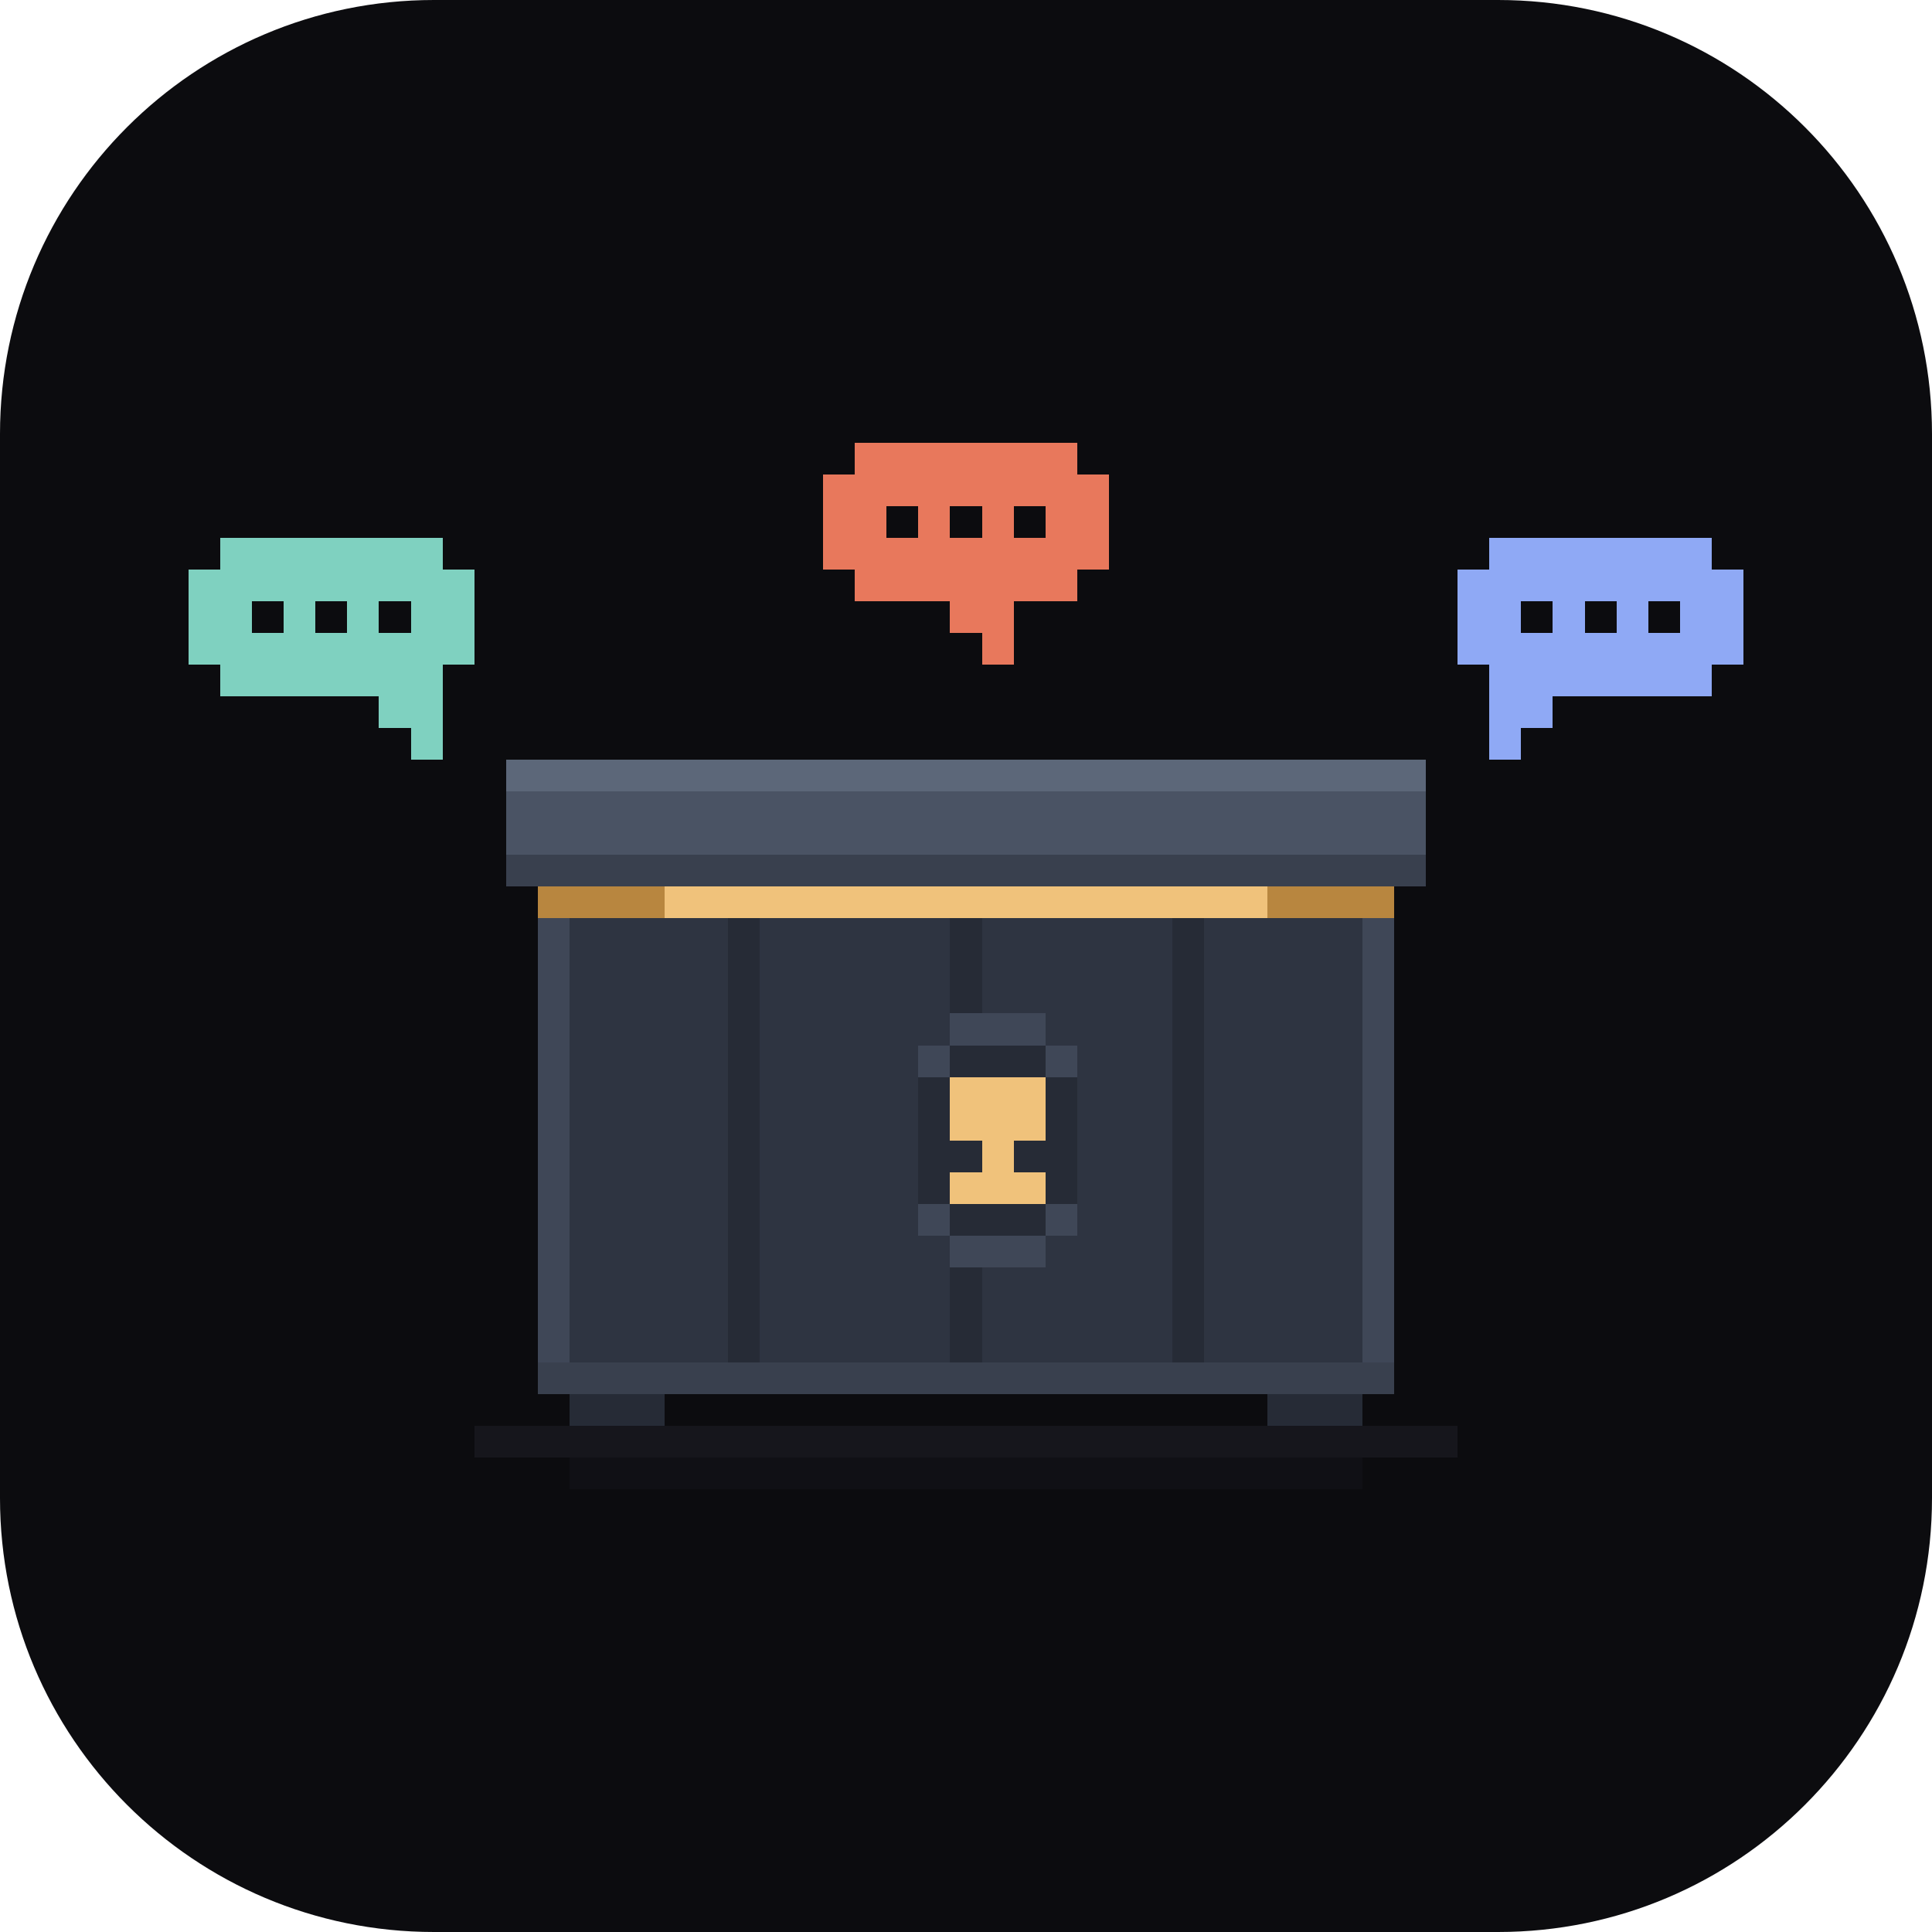
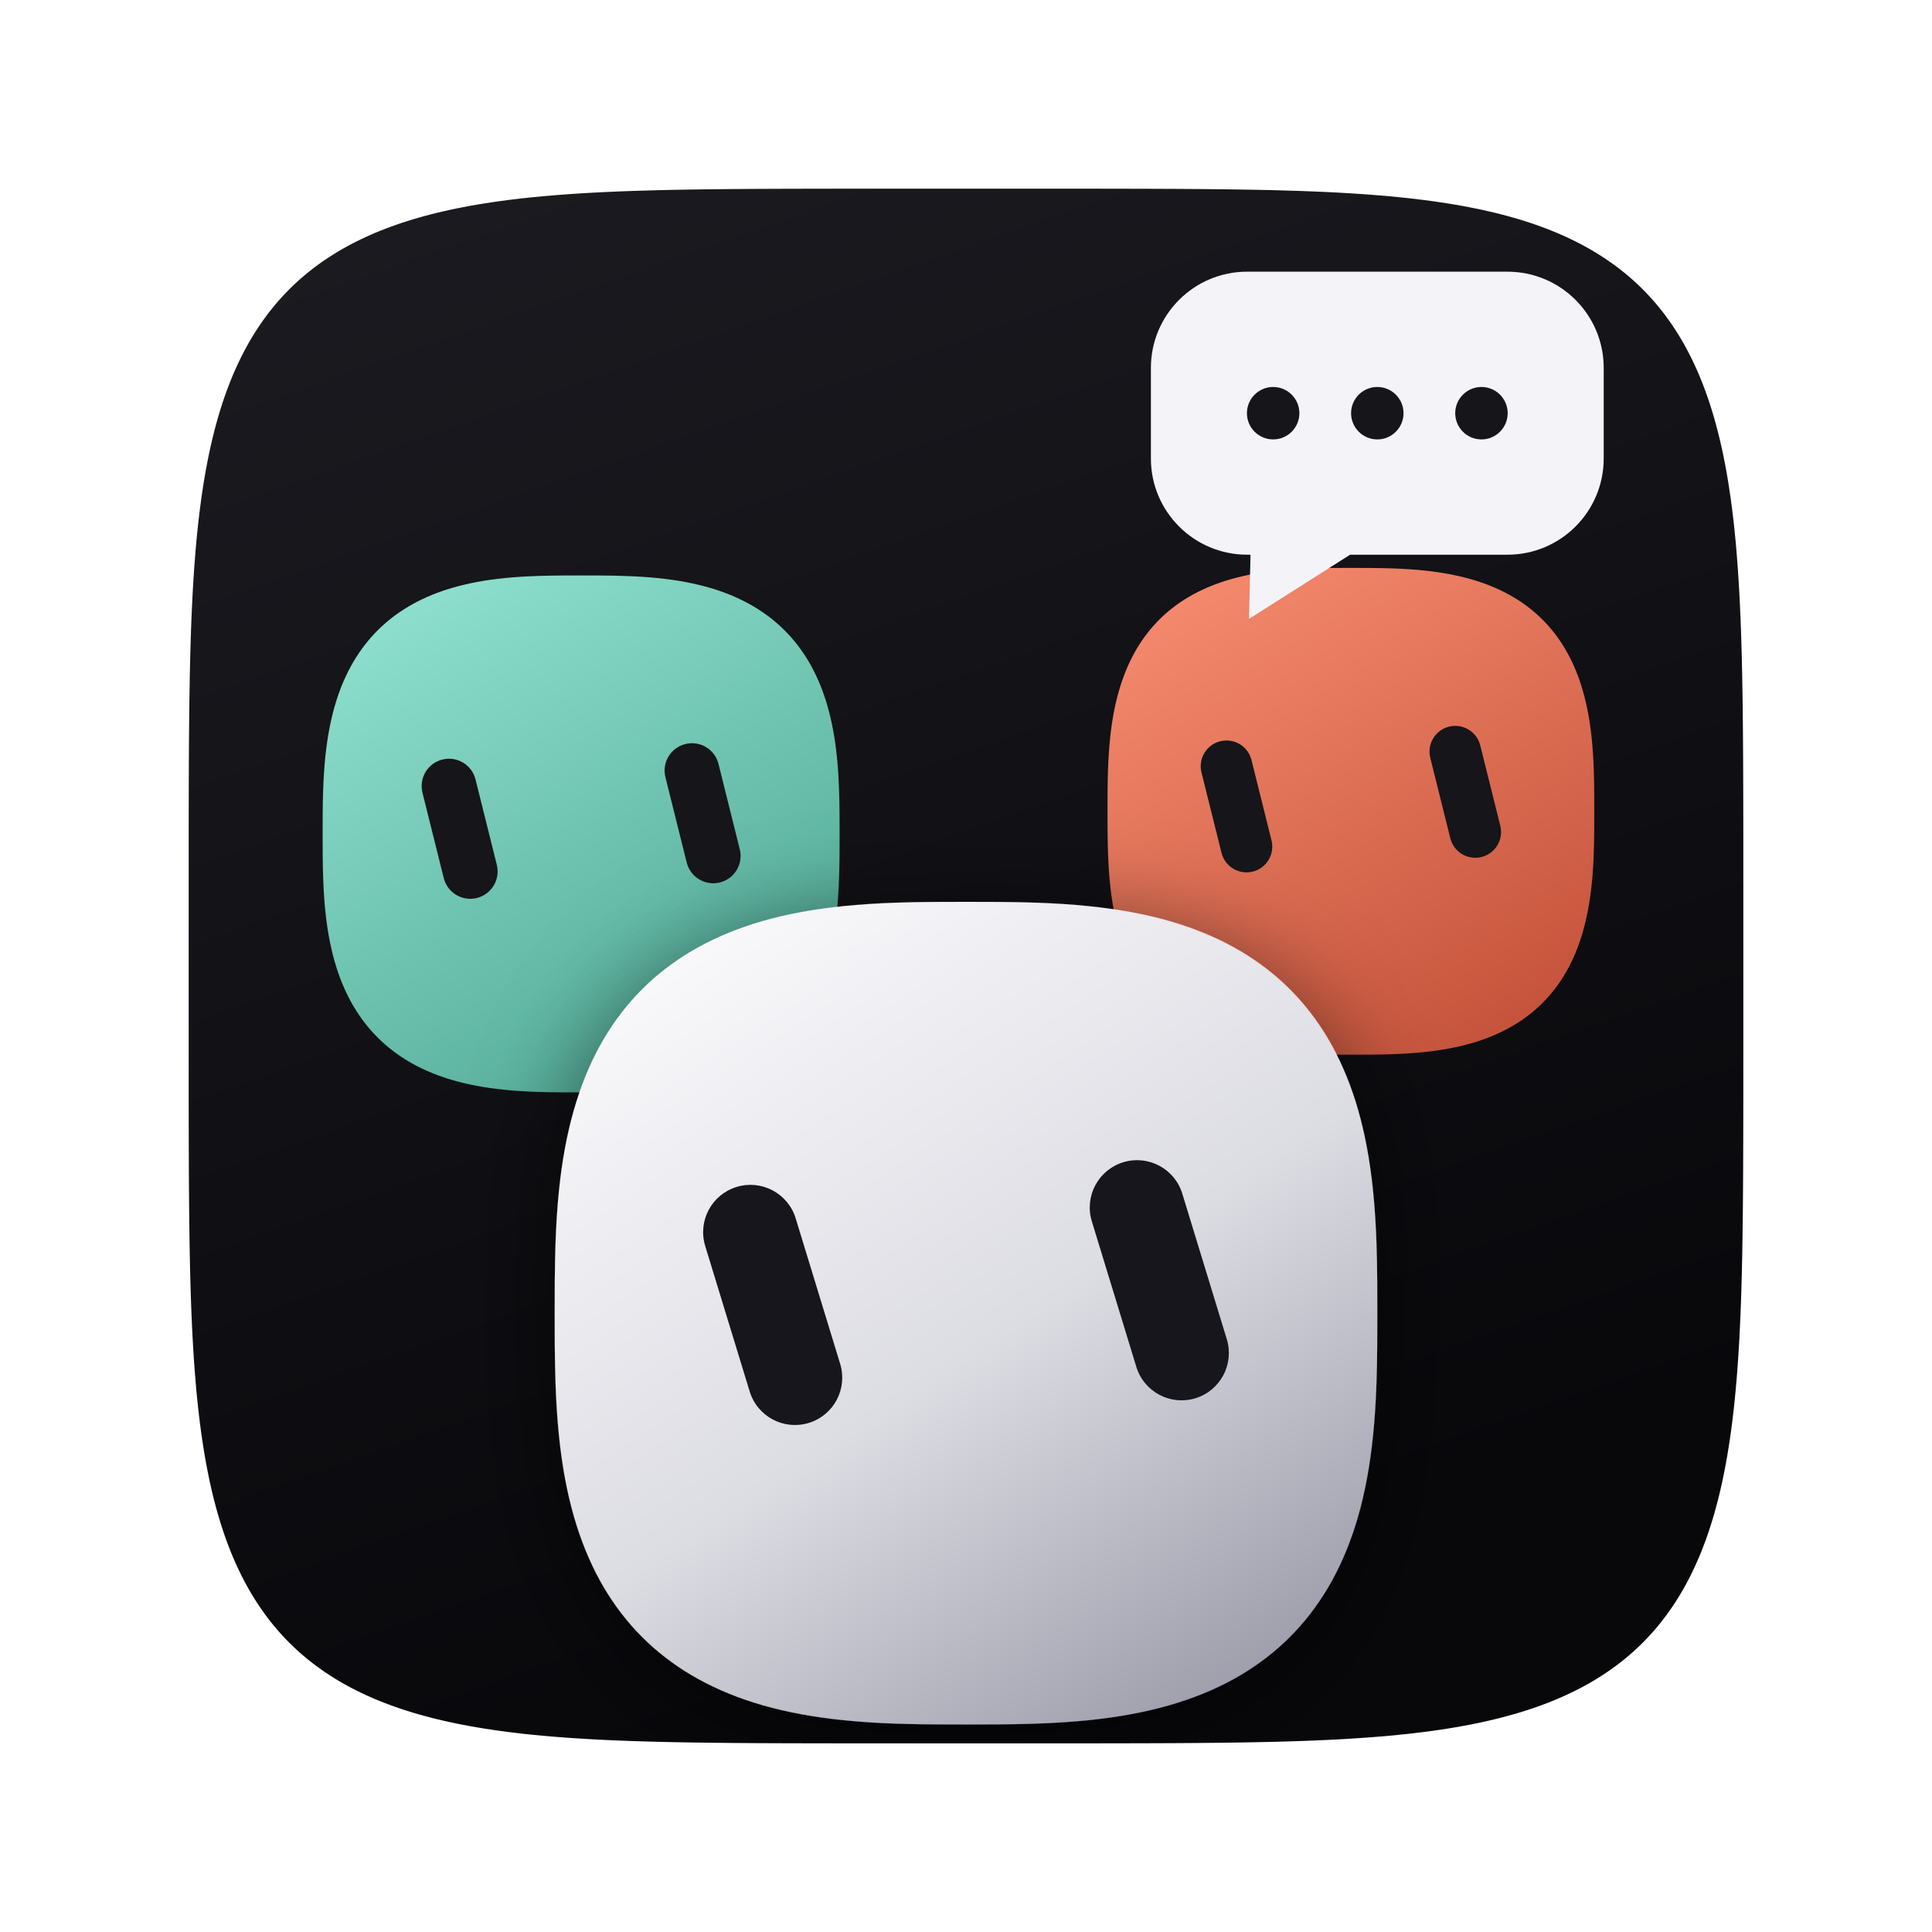
<svg xmlns="http://www.w3.org/2000/svg" viewBox="0 0 1024 1024" width="1024" height="1024" role="img" aria-label="grokbox">
-   <rect width="1024" height="1024" rx="230" fill="#0C0C0F" />
-   <g shape-rendering="crispEdges" transform="translate(100.0 234.5) scale(1.6816) translate(-70 -30)">
-     <rect x="170" y="130" width="290" height="10" fill="#5C6779" />
-     <rect x="170" y="140" width="290" height="20" fill="#4A5364" />
-     <rect x="170" y="160" width="290" height="10" fill="#39404E" />
-     <rect x="180" y="170" width="270" height="10" fill="#B8863F" />
-     <rect x="220" y="170" width="190" height="10" fill="#F0C27B" />
-     <rect x="180" y="180" width="270" height="140" fill="#2E3441" />
-     <rect x="180" y="180" width="10" height="140" fill="#3F4757" />
-     <rect x="440" y="180" width="10" height="140" fill="#3F4757" />
-     <rect x="240" y="180" width="10" height="140" fill="#262B36" />
-     <rect x="310" y="180" width="10" height="140" fill="#262B36" />
-     <rect x="380" y="180" width="10" height="140" fill="#262B36" />
-     <rect x="180" y="320" width="270" height="10" fill="#39404E" />
-     <rect x="190" y="330" width="30" height="10" fill="#262B36" />
-     <rect x="410" y="330" width="30" height="10" fill="#262B36" />
-     <rect x="310" y="210" width="30" height="10" fill="#3F4757" />
-     <rect x="300" y="220" width="10" height="10" fill="#3F4757" />
-     <rect x="310" y="220" width="30" height="10" fill="#262B36" />
-     <rect x="340" y="220" width="10" height="10" fill="#3F4757" />
-     <rect x="300" y="230" width="10" height="10" fill="#262B36" />
-     <rect x="310" y="230" width="30" height="10" fill="#F0C27B" />
-     <rect x="340" y="230" width="10" height="10" fill="#262B36" />
-     <rect x="300" y="240" width="10" height="10" fill="#262B36" />
-     <rect x="310" y="240" width="30" height="10" fill="#F0C27B" />
-     <rect x="340" y="240" width="10" height="10" fill="#262B36" />
-     <rect x="300" y="250" width="20" height="10" fill="#262B36" />
-     <rect x="320" y="250" width="10" height="10" fill="#F0C27B" />
-     <rect x="330" y="250" width="20" height="10" fill="#262B36" />
-     <rect x="300" y="260" width="10" height="10" fill="#262B36" />
-     <rect x="310" y="260" width="30" height="10" fill="#F0C27B" />
-     <rect x="340" y="260" width="10" height="10" fill="#262B36" />
-     <rect x="300" y="270" width="10" height="10" fill="#3F4757" />
-     <rect x="310" y="270" width="30" height="10" fill="#262B36" />
-     <rect x="340" y="270" width="10" height="10" fill="#3F4757" />
-     <rect x="310" y="280" width="30" height="10" fill="#3F4757" />
-     <rect x="160" y="340" width="310" height="10" fill="#16161C" />
-     <rect x="190" y="350" width="250" height="10" fill="#101015" />
-     <rect x="80" y="60" width="70" height="10" fill="#7FD1C0" />
-     <rect x="70" y="70" width="90" height="10" fill="#7FD1C0" />
-     <rect x="70" y="80" width="90" height="10" fill="#7FD1C0" />
-     <rect x="70" y="90" width="90" height="10" fill="#7FD1C0" />
-     <rect x="80" y="100" width="70" height="10" fill="#7FD1C0" />
-     <rect x="90" y="80" width="10" height="10" fill="#0C0C0F" />
-     <rect x="110" y="80" width="10" height="10" fill="#0C0C0F" />
-     <rect x="130" y="80" width="10" height="10" fill="#0C0C0F" />
-     <rect x="130" y="110" width="20" height="10" fill="#7FD1C0" />
-     <rect x="140" y="120" width="10" height="10" fill="#7FD1C0" />
-     <rect x="280" y="30" width="70" height="10" fill="#E8785C" />
-     <rect x="270" y="40" width="90" height="10" fill="#E8785C" />
-     <rect x="270" y="50" width="90" height="10" fill="#E8785C" />
-     <rect x="270" y="60" width="90" height="10" fill="#E8785C" />
-     <rect x="280" y="70" width="70" height="10" fill="#E8785C" />
-     <rect x="290" y="50" width="10" height="10" fill="#0C0C0F" />
-     <rect x="310" y="50" width="10" height="10" fill="#0C0C0F" />
-     <rect x="330" y="50" width="10" height="10" fill="#0C0C0F" />
-     <rect x="310" y="80" width="20" height="10" fill="#E8785C" />
-     <rect x="320" y="90" width="10" height="10" fill="#E8785C" />
-     <rect x="480" y="60" width="70" height="10" fill="#8FA9F5" />
-     <rect x="470" y="70" width="90" height="10" fill="#8FA9F5" />
-     <rect x="470" y="80" width="90" height="10" fill="#8FA9F5" />
-     <rect x="470" y="90" width="90" height="10" fill="#8FA9F5" />
-     <rect x="480" y="100" width="70" height="10" fill="#8FA9F5" />
-     <rect x="490" y="80" width="10" height="10" fill="#0C0C0F" />
-     <rect x="510" y="80" width="10" height="10" fill="#0C0C0F" />
-     <rect x="530" y="80" width="10" height="10" fill="#0C0C0F" />
-     <rect x="480" y="110" width="20" height="10" fill="#8FA9F5" />
-     <rect x="480" y="120" width="10" height="10" fill="#8FA9F5" />
+   <defs>
+     <linearGradient id="bg" x1="0" y1="0" x2="0.35" y2="1">
+       <stop offset="0" stop-color="#1B1B21" />
+       <stop offset="1" stop-color="#08080B" />
+     </linearGradient>
+     <linearGradient id="front" x1="0.15" y1="0" x2="0.8" y2="1">
+       <stop offset="0" stop-color="#FBFBFD" />
+       <stop offset="0.55" stop-color="#DCDCE3" />
+       <stop offset="1" stop-color="#9C9CAA" />
+     </linearGradient>
+     <linearGradient id="teal" x1="0.2" y1="0" x2="0.8" y2="1">
+       <stop offset="0" stop-color="#8FE0CE" />
+       <stop offset="1" stop-color="#4FA894" />
+     </linearGradient>
+     <linearGradient id="coral" x1="0.2" y1="0" x2="0.8" y2="1">
+       <stop offset="0" stop-color="#F58A6E" />
+       <stop offset="1" stop-color="#C4523A" />
+     </linearGradient>
+     <clipPath id="body">
+       <path d="M 924.00 512.00 L 923.99 582.87 L 923.95 605.51 L 923.89 621.97 L 923.80 635.37 L 923.69 646.88 L 923.55 657.07 L 923.39 666.27 L 923.21 674.71 L 922.99 682.53 L 922.76 689.84 L 922.50 696.71 L 922.21 703.21 L 921.90 709.38 L 921.56 715.26 L 921.20 720.89 L 920.81 726.28 L 920.40 731.47 L 919.97 736.47 L 919.50 741.29 L 919.02 745.95 L 918.50 750.46 L 917.96 754.84 L 917.40 759.08 L 916.81 763.20 L 916.19 767.21 L 915.55 771.12 L 914.89 774.92 L 914.19 778.62 L 913.47 782.23 L 912.73 785.76 L 911.95 789.20 L 911.16 792.56 L 910.33 795.85 L 909.48 799.07 L 908.60 802.21 L 907.70 805.29 L 906.76 808.30 L 905.81 811.25 L 904.82 814.14 L 903.80 816.97 L 902.76 819.74 L 901.69 822.46 L 900.60 825.12 L 899.47 827.73 L 898.31 830.29 L 897.13 832.80 L 895.92 835.27 L 894.68 837.68 L 893.41 840.05 L 892.11 842.38 L 890.78 844.66 L 889.42 846.89 L 888.03 849.09 L 886.61 851.24 L 885.16 853.36 L 883.68 855.43 L 882.17 857.47 L 880.62 859.46 L 879.05 861.42 L 877.44 863.34 L 875.80 865.23 L 874.12 867.08 L 872.41 868.89 L 870.67 870.67 L 868.89 872.41 L 867.08 874.12 L 865.23 875.80 L 863.34 877.44 L 861.42 879.05 L 859.46 880.62 L 857.47 882.17 L 855.43 883.68 L 853.36 885.16 L 851.24 886.61 L 849.09 888.03 L 846.89 889.42 L 844.66 890.78 L 842.38 892.11 L 840.05 893.41 L 837.68 894.68 L 835.27 895.92 L 832.80 897.13 L 830.29 898.31 L 827.73 899.47 L 825.12 900.60 L 822.46 901.69 L 819.74 902.76 L 816.97 903.80 L 814.14 904.82 L 811.25 905.81 L 808.30 906.76 L 805.29 907.70 L 802.21 908.60 L 799.07 909.48 L 795.85 910.33 L 792.56 911.16 L 789.20 911.95 L 785.76 912.73 L 782.23 913.47 L 778.62 914.19 L 774.92 914.89 L 771.12 915.55 L 767.21 916.19 L 763.20 916.81 L 759.08 917.40 L 754.84 917.96 L 750.46 918.50 L 745.95 919.02 L 741.29 919.50 L 736.47 919.97 L 731.47 920.40 L 726.28 920.81 L 720.89 921.20 L 715.26 921.56 L 709.38 921.90 L 703.21 922.21 L 696.71 922.50 L 689.84 922.76 L 682.53 922.99 L 674.71 923.21 L 666.27 923.39 L 657.07 923.55 L 646.88 923.69 L 635.37 923.80 L 621.97 923.89 L 605.51 923.95 L 582.87 923.99 L 512.00 924.00 L 441.13 923.99 L 418.49 923.95 L 402.03 923.89 L 388.63 923.80 L 377.12 923.69 L 366.93 923.55 L 357.73 923.39 L 349.29 923.21 L 341.47 922.99 L 334.16 922.76 L 327.29 922.50 L 320.79 922.21 L 314.62 921.90 L 308.74 921.56 L 303.11 921.20 L 297.72 920.81 L 292.53 920.40 L 287.53 919.97 L 282.71 919.50 L 278.05 919.02 L 273.54 918.50 L 269.16 917.96 L 264.92 917.40 L 260.80 916.81 L 256.79 916.19 L 252.88 915.55 L 249.08 914.89 L 245.38 914.19 L 241.77 913.47 L 238.24 912.73 L 234.80 911.95 L 231.44 911.16 L 228.15 910.33 L 224.93 909.48 L 221.79 908.60 L 218.71 907.70 L 215.70 906.76 L 212.75 905.81 L 209.86 904.82 L 207.03 903.80 L 204.26 902.76 L 201.54 901.69 L 198.88 900.60 L 196.27 899.47 L 193.71 898.31 L 191.20 897.13 L 188.73 895.92 L 186.32 894.68 L 183.95 893.41 L 181.62 892.11 L 179.34 890.78 L 177.11 889.42 L 174.91 888.03 L 172.76 886.61 L 170.64 885.16 L 168.57 883.68 L 166.53 882.17 L 164.54 880.62 L 162.58 879.05 L 160.66 877.44 L 158.77 875.80 L 156.92 874.12 L 155.11 872.41 L 153.33 870.67 L 151.59 868.89 L 149.88 867.08 L 148.20 865.23 L 146.56 863.34 L 144.95 861.42 L 143.38 859.46 L 141.83 857.47 L 140.32 855.43 L 138.84 853.36 L 137.39 851.24 L 135.97 849.09 L 134.58 846.89 L 133.22 844.66 L 131.89 842.38 L 130.59 840.05 L 129.32 837.68 L 128.08 835.27 L 126.87 832.80 L 125.69 830.29 L 124.53 827.73 L 123.40 825.12 L 122.31 822.46 L 121.24 819.74 L 120.20 816.97 L 119.18 814.14 L 118.19 811.25 L 117.24 808.30 L 116.30 805.29 L 115.40 802.21 L 114.52 799.07 L 113.67 795.85 L 112.84 792.56 L 112.05 789.20 L 111.27 785.76 L 110.53 782.23 L 109.81 778.62 L 109.11 774.92 L 108.45 771.12 L 107.81 767.21 L 107.19 763.20 L 106.60 759.08 L 106.04 754.84 L 105.50 750.46 L 104.98 745.95 L 104.50 741.29 L 104.03 736.47 L 103.60 731.47 L 103.19 726.28 L 102.80 720.89 L 102.44 715.26 L 102.10 709.38 L 101.79 703.21 L 101.50 696.71 L 101.24 689.84 L 101.01 682.53 L 100.79 674.71 L 100.61 666.27 L 100.45 657.07 L 100.31 646.88 L 100.20 635.37 L 100.11 621.97 L 100.05 605.51 L 100.01 582.87 L 100.00 512.00 L 100.01 441.13 L 100.05 418.49 L 100.11 402.03 L 100.20 388.63 L 100.31 377.12 L 100.45 366.93 L 100.61 357.73 L 100.79 349.29 L 101.01 341.47 L 101.24 334.16 L 101.50 327.29 L 101.79 320.79 L 102.10 314.62 L 102.44 308.74 L 102.80 303.11 L 103.19 297.72 L 103.60 292.53 L 104.03 287.53 L 104.50 282.71 L 104.98 278.05 L 105.50 273.54 L 106.04 269.16 L 106.60 264.92 L 107.19 260.80 L 107.81 256.79 L 108.45 252.88 L 109.11 249.08 L 109.81 245.38 L 110.53 241.77 L 111.27 238.24 L 112.05 234.80 L 112.84 231.44 L 113.67 228.15 L 114.52 224.93 L 115.40 221.79 L 116.30 218.71 L 117.24 215.70 L 118.19 212.75 L 119.18 209.86 L 120.20 207.03 L 121.24 204.26 L 122.31 201.54 L 123.40 198.88 L 124.53 196.27 L 125.69 193.71 L 126.87 191.20 L 128.08 188.73 L 129.32 186.32 L 130.59 183.95 L 131.89 181.62 L 133.22 179.34 L 134.58 177.11 L 135.97 174.91 L 137.39 172.76 L 138.84 170.64 L 140.32 168.57 L 141.83 166.53 L 143.38 164.54 L 144.95 162.58 L 146.56 160.66 L 148.20 158.77 L 149.88 156.92 L 151.59 155.11 L 153.33 153.33 L 155.11 151.59 L 156.92 149.88 L 158.77 148.20 L 160.66 146.56 L 162.58 144.95 L 164.54 143.38 L 166.53 141.83 L 168.57 140.32 L 170.64 138.84 L 172.76 137.39 L 174.91 135.97 L 177.11 134.58 L 179.34 133.22 L 181.62 131.89 L 183.95 130.59 L 186.32 129.32 L 188.73 128.08 L 191.20 126.87 L 193.71 125.69 L 196.27 124.53 L 198.88 123.40 L 201.54 122.31 L 204.26 121.24 L 207.03 120.20 L 209.86 119.18 L 212.75 118.19 L 215.70 117.24 L 218.71 116.30 L 221.79 115.40 L 224.93 114.52 L 228.15 113.67 L 231.44 112.84 L 234.80 112.05 L 238.24 111.27 L 241.77 110.53 L 245.38 109.81 L 249.08 109.11 L 252.88 108.45 L 256.79 107.81 L 260.80 107.19 L 264.92 106.60 L 269.16 106.04 L 273.54 105.50 L 278.05 104.98 L 282.71 104.50 L 287.53 104.03 L 292.53 103.60 L 297.72 103.19 L 303.11 102.80 L 308.74 102.44 L 314.62 102.10 L 320.79 101.79 L 327.29 101.50 L 334.16 101.24 L 341.47 101.01 L 349.29 100.79 L 357.73 100.61 L 366.93 100.45 L 377.12 100.31 L 388.63 100.20 L 402.03 100.11 L 418.49 100.05 L 441.13 100.01 L 512.00 100.00 L 582.87 100.01 L 605.51 100.05 L 621.97 100.11 L 635.37 100.20 L 646.88 100.31 L 657.07 100.45 L 666.27 100.61 L 674.71 100.79 L 682.53 101.01 L 689.84 101.24 L 696.71 101.50 L 703.21 101.79 L 709.38 102.10 L 715.26 102.44 L 720.89 102.80 L 726.28 103.19 L 731.47 103.60 L 736.47 104.03 L 741.29 104.50 L 745.95 104.98 L 750.46 105.50 L 754.84 106.04 L 759.08 106.60 L 763.20 107.19 L 767.21 107.81 L 771.12 108.45 L 774.92 109.11 L 778.62 109.81 L 782.23 110.53 L 785.76 111.27 L 789.20 112.05 L 792.56 112.84 L 795.85 113.67 L 799.07 114.52 L 802.21 115.40 L 805.29 116.30 L 808.30 117.24 L 811.25 118.19 L 814.14 119.18 L 816.97 120.20 L 819.74 121.24 L 822.46 122.31 L 825.12 123.40 L 827.73 124.53 L 830.29 125.69 L 832.80 126.87 L 835.27 128.08 L 837.68 129.32 L 840.05 130.59 L 842.38 131.89 L 844.66 133.22 L 846.89 134.58 L 849.09 135.97 L 851.24 137.39 L 853.36 138.84 L 855.43 140.32 L 857.47 141.83 L 859.46 143.38 L 861.42 144.95 L 863.34 146.56 L 865.23 148.20 L 867.08 149.88 L 868.89 151.59 L 870.67 153.33 L 872.41 155.11 L 874.12 156.92 L 875.80 158.77 L 877.44 160.66 L 879.05 162.58 L 880.62 164.54 L 882.17 166.53 L 883.68 168.57 L 885.16 170.64 L 886.61 172.76 L 888.03 174.91 L 889.42 177.11 L 890.78 179.34 L 892.11 181.62 L 893.41 183.95 L 894.68 186.32 L 895.92 188.73 L 897.13 191.20 L 898.31 193.71 L 899.47 196.27 L 900.60 198.88 L 901.69 201.54 L 902.76 204.26 L 903.80 207.03 L 904.82 209.86 L 905.81 212.75 L 906.76 215.70 L 907.70 218.71 L 908.60 221.79 L 909.48 224.93 L 910.33 228.15 L 911.16 231.44 L 911.95 234.80 L 912.73 238.24 L 913.47 241.77 L 914.19 245.38 L 914.89 249.08 L 915.55 252.88 L 916.19 256.79 L 916.81 260.80 L 917.40 264.92 L 917.96 269.16 L 918.50 273.54 L 919.02 278.05 L 919.50 282.71 L 919.97 287.53 L 920.40 292.53 L 920.81 297.72 L 921.20 303.11 L 921.56 308.74 L 921.90 314.62 L 922.21 320.79 L 922.50 327.29 L 922.76 334.16 L 922.99 341.47 L 923.21 349.29 L 923.39 357.73 L 923.55 366.93 L 923.69 377.12 L 923.80 388.63 L 923.89 402.03 L 923.95 418.49 L 923.99 441.13 Z" />
+     </clipPath>
+     <filter id="lift" x="-30%" y="-30%" width="160%" height="160%">
+       <feDropShadow dx="0" dy="10" stdDeviation="26" flood-color="#000000" flood-opacity="0.55" />
+     </filter>
+   </defs>
+   <path d="M 924.00 512.00 L 923.99 582.87 L 923.95 605.51 L 923.89 621.97 L 923.80 635.37 L 923.69 646.88 L 923.55 657.07 L 923.39 666.27 L 923.21 674.71 L 922.99 682.53 L 922.76 689.84 L 922.50 696.71 L 922.21 703.21 L 921.90 709.38 L 921.56 715.26 L 921.20 720.89 L 920.81 726.28 L 920.40 731.47 L 919.97 736.47 L 919.50 741.29 L 919.02 745.95 L 918.50 750.46 L 917.96 754.84 L 917.40 759.08 L 916.81 763.20 L 916.19 767.21 L 915.55 771.12 L 914.89 774.92 L 914.19 778.62 L 913.47 782.23 L 912.73 785.76 L 911.95 789.20 L 911.16 792.56 L 910.33 795.85 L 909.48 799.07 L 908.60 802.21 L 907.70 805.29 L 906.76 808.30 L 905.81 811.25 L 904.82 814.14 L 903.80 816.97 L 902.76 819.74 L 901.69 822.46 L 900.60 825.12 L 899.47 827.73 L 898.31 830.29 L 897.13 832.80 L 895.92 835.27 L 894.68 837.68 L 893.41 840.05 L 892.11 842.38 L 890.78 844.66 L 889.42 846.89 L 888.03 849.09 L 886.61 851.24 L 885.16 853.36 L 883.68 855.43 L 882.17 857.47 L 880.62 859.46 L 879.05 861.42 L 877.44 863.34 L 875.80 865.23 L 874.12 867.08 L 872.41 868.89 L 870.67 870.67 L 868.89 872.41 L 867.08 874.12 L 865.23 875.80 L 863.34 877.44 L 861.42 879.05 L 859.46 880.62 L 857.47 882.17 L 855.43 883.68 L 853.36 885.16 L 851.24 886.61 L 849.09 888.03 L 846.89 889.42 L 844.66 890.78 L 842.38 892.11 L 840.05 893.41 L 837.68 894.68 L 835.27 895.92 L 832.80 897.13 L 830.29 898.31 L 827.73 899.47 L 825.12 900.60 L 822.46 901.69 L 819.74 902.76 L 816.97 903.80 L 814.14 904.82 L 811.25 905.81 L 808.30 906.76 L 805.29 907.70 L 802.21 908.60 L 799.07 909.48 L 795.85 910.33 L 792.56 911.16 L 789.20 911.95 L 785.76 912.73 L 782.23 913.47 L 778.62 914.19 L 774.92 914.89 L 771.12 915.55 L 767.21 916.19 L 763.20 916.81 L 759.08 917.40 L 754.84 917.96 L 750.46 918.50 L 745.95 919.02 L 741.29 919.50 L 736.47 919.97 L 731.47 920.40 L 726.28 920.81 L 720.89 921.20 L 715.26 921.56 L 709.38 921.90 L 703.21 922.21 L 696.71 922.50 L 689.84 922.76 L 682.53 922.99 L 674.71 923.21 L 666.27 923.39 L 657.07 923.55 L 646.88 923.69 L 635.37 923.80 L 621.97 923.89 L 605.51 923.95 L 582.87 923.99 L 512.00 924.00 L 441.13 923.99 L 418.49 923.95 L 402.03 923.89 L 388.63 923.80 L 377.12 923.69 L 366.93 923.55 L 357.73 923.39 L 349.29 923.21 L 341.47 922.99 L 334.16 922.76 L 327.29 922.50 L 320.79 922.21 L 314.62 921.90 L 308.74 921.56 L 303.11 921.20 L 297.72 920.81 L 292.53 920.40 L 287.53 919.97 L 282.71 919.50 L 278.05 919.02 L 273.54 918.50 L 269.16 917.96 L 264.92 917.40 L 260.80 916.81 L 256.79 916.19 L 252.88 915.55 L 249.08 914.89 L 245.38 914.19 L 241.77 913.47 L 238.24 912.73 L 234.80 911.95 L 231.44 911.16 L 228.15 910.33 L 224.93 909.48 L 221.79 908.60 L 218.71 907.70 L 215.70 906.76 L 212.75 905.81 L 209.86 904.82 L 207.03 903.80 L 204.26 902.76 L 201.54 901.69 L 198.88 900.60 L 196.27 899.47 L 193.71 898.31 L 191.20 897.13 L 188.73 895.92 L 186.32 894.68 L 183.95 893.41 L 181.62 892.11 L 179.34 890.78 L 177.11 889.42 L 174.91 888.03 L 172.76 886.61 L 170.64 885.16 L 168.57 883.68 L 166.53 882.17 L 164.54 880.62 L 162.58 879.05 L 160.66 877.44 L 158.77 875.80 L 156.92 874.12 L 155.11 872.41 L 153.33 870.67 L 151.59 868.89 L 149.88 867.08 L 148.20 865.23 L 146.56 863.34 L 144.95 861.42 L 143.38 859.46 L 141.83 857.47 L 140.32 855.43 L 138.84 853.36 L 137.39 851.24 L 135.97 849.09 L 134.58 846.89 L 133.22 844.66 L 131.89 842.38 L 130.59 840.05 L 129.32 837.68 L 128.08 835.27 L 126.87 832.80 L 125.69 830.29 L 124.53 827.73 L 123.40 825.12 L 122.31 822.46 L 121.24 819.74 L 120.20 816.97 L 119.18 814.14 L 118.19 811.25 L 117.24 808.30 L 116.30 805.29 L 115.40 802.21 L 114.52 799.07 L 113.67 795.85 L 112.84 792.56 L 112.05 789.20 L 111.27 785.76 L 110.53 782.23 L 109.81 778.62 L 109.11 774.92 L 108.45 771.12 L 107.81 767.21 L 107.19 763.20 L 106.60 759.08 L 106.04 754.84 L 105.50 750.46 L 104.98 745.95 L 104.50 741.29 L 104.03 736.47 L 103.60 731.47 L 103.19 726.28 L 102.80 720.89 L 102.44 715.26 L 102.10 709.38 L 101.79 703.21 L 101.50 696.71 L 101.24 689.84 L 101.01 682.53 L 100.79 674.71 L 100.61 666.27 L 100.45 657.07 L 100.31 646.88 L 100.20 635.37 L 100.11 621.97 L 100.05 605.51 L 100.01 582.87 L 100.00 512.00 L 100.01 441.13 L 100.05 418.49 L 100.11 402.03 L 100.20 388.63 L 100.31 377.12 L 100.45 366.93 L 100.61 357.73 L 100.79 349.29 L 101.01 341.47 L 101.24 334.16 L 101.50 327.29 L 101.79 320.79 L 102.10 314.62 L 102.44 308.74 L 102.80 303.11 L 103.19 297.72 L 103.60 292.53 L 104.03 287.53 L 104.50 282.71 L 104.98 278.05 L 105.50 273.54 L 106.04 269.16 L 106.60 264.92 L 107.19 260.80 L 107.81 256.79 L 108.45 252.88 L 109.11 249.08 L 109.81 245.38 L 110.53 241.77 L 111.27 238.24 L 112.05 234.80 L 112.84 231.44 L 113.67 228.15 L 114.52 224.93 L 115.40 221.79 L 116.30 218.71 L 117.24 215.70 L 118.19 212.75 L 119.18 209.86 L 120.20 207.03 L 121.24 204.26 L 122.31 201.54 L 123.40 198.88 L 124.53 196.27 L 125.69 193.71 L 126.87 191.20 L 128.08 188.73 L 129.32 186.32 L 130.59 183.95 L 131.89 181.62 L 133.22 179.34 L 134.58 177.11 L 135.97 174.91 L 137.39 172.76 L 138.84 170.64 L 140.32 168.57 L 141.83 166.53 L 143.38 164.54 L 144.95 162.58 L 146.56 160.66 L 148.20 158.77 L 149.88 156.92 L 151.59 155.11 L 153.33 153.33 L 155.11 151.59 L 156.92 149.88 L 158.77 148.20 L 160.66 146.56 L 162.58 144.95 L 164.54 143.38 L 166.53 141.83 L 168.57 140.32 L 170.64 138.84 L 172.76 137.39 L 174.91 135.97 L 177.11 134.58 L 179.34 133.22 L 181.62 131.89 L 183.95 130.59 L 186.32 129.32 L 188.73 128.08 L 191.20 126.87 L 193.71 125.69 L 196.27 124.53 L 198.88 123.40 L 201.54 122.31 L 204.26 121.24 L 207.03 120.20 L 209.86 119.18 L 212.75 118.19 L 215.70 117.24 L 218.71 116.30 L 221.79 115.40 L 224.93 114.52 L 228.15 113.67 L 231.44 112.84 L 234.80 112.05 L 238.24 111.27 L 241.77 110.53 L 245.38 109.81 L 249.08 109.11 L 252.88 108.45 L 256.79 107.81 L 260.80 107.19 L 264.92 106.60 L 269.16 106.04 L 273.54 105.50 L 278.05 104.98 L 282.71 104.50 L 287.53 104.03 L 292.53 103.60 L 297.72 103.19 L 303.11 102.80 L 308.74 102.44 L 314.62 102.10 L 320.79 101.79 L 327.29 101.50 L 334.16 101.24 L 341.47 101.01 L 349.29 100.79 L 357.73 100.61 L 366.93 100.45 L 377.12 100.31 L 388.63 100.20 L 402.03 100.11 L 418.49 100.05 L 441.13 100.01 L 512.00 100.00 L 582.87 100.01 L 605.51 100.05 L 621.97 100.11 L 635.37 100.20 L 646.88 100.31 L 657.07 100.45 L 666.27 100.61 L 674.71 100.79 L 682.53 101.01 L 689.84 101.24 L 696.71 101.50 L 703.21 101.79 L 709.38 102.10 L 715.26 102.44 L 720.89 102.80 L 726.28 103.19 L 731.47 103.60 L 736.47 104.03 L 741.29 104.50 L 745.95 104.98 L 750.46 105.50 L 754.84 106.04 L 759.08 106.60 L 763.20 107.19 L 767.21 107.81 L 771.12 108.45 L 774.92 109.11 L 778.62 109.81 L 782.23 110.53 L 785.76 111.27 L 789.20 112.05 L 792.56 112.84 L 795.85 113.67 L 799.07 114.52 L 802.21 115.40 L 805.29 116.30 L 808.30 117.24 L 811.25 118.19 L 814.14 119.18 L 816.97 120.20 L 819.74 121.24 L 822.46 122.31 L 825.12 123.40 L 827.73 124.53 L 830.29 125.69 L 832.80 126.87 L 835.27 128.08 L 837.68 129.32 L 840.05 130.59 L 842.38 131.89 L 844.66 133.22 L 846.89 134.58 L 849.09 135.97 L 851.24 137.39 L 853.36 138.84 L 855.43 140.32 L 857.47 141.83 L 859.46 143.38 L 861.42 144.95 L 863.34 146.56 L 865.23 148.20 L 867.08 149.88 L 868.89 151.59 L 870.67 153.33 L 872.41 155.11 L 874.12 156.92 L 875.80 158.77 L 877.44 160.66 L 879.05 162.58 L 880.62 164.54 L 882.17 166.53 L 883.68 168.57 L 885.16 170.64 L 886.61 172.76 L 888.03 174.91 L 889.42 177.11 L 890.78 179.34 L 892.11 181.62 L 893.41 183.95 L 894.68 186.32 L 895.92 188.73 L 897.13 191.20 L 898.31 193.71 L 899.47 196.27 L 900.60 198.88 L 901.69 201.54 L 902.76 204.26 L 903.80 207.03 L 904.82 209.86 L 905.81 212.75 L 906.76 215.70 L 907.70 218.71 L 908.60 221.79 L 909.48 224.93 L 910.33 228.15 L 911.16 231.44 L 911.95 234.80 L 912.73 238.24 L 913.47 241.77 L 914.19 245.38 L 914.89 249.08 L 915.55 252.88 L 916.19 256.79 L 916.81 260.80 L 917.40 264.92 L 917.96 269.16 L 918.50 273.54 L 919.02 278.05 L 919.50 282.71 L 919.97 287.53 L 920.40 292.53 L 920.81 297.72 L 921.20 303.11 L 921.56 308.74 L 921.90 314.62 L 922.21 320.79 L 922.50 327.29 L 922.76 334.16 L 922.99 341.47 L 923.21 349.29 L 923.39 357.73 L 923.55 366.93 L 923.69 377.12 L 923.80 388.63 L 923.89 402.03 L 923.95 418.49 L 923.99 441.13 Z" fill="url(#bg)" />
+   <g clip-path="url(#body)">
+     <path d="M 445.00 442.00 L 444.97 452.62 L 444.89 459.13 L 444.74 464.65 L 444.54 469.61 L 444.29 474.18 L 443.98 478.47 L 443.61 482.52 L 443.18 486.38 L 442.70 490.08 L 442.16 493.64 L 441.56 497.07 L 440.90 500.38 L 440.19 503.58 L 439.43 506.69 L 438.60 509.71 L 437.72 512.64 L 436.78 515.48 L 435.79 518.25 L 434.74 520.94 L 433.63 523.56 L 432.46 526.11 L 431.24 528.59 L 429.96 531.00 L 428.63 533.34 L 427.23 535.63 L 425.78 537.84 L 424.28 540.00 L 422.71 542.10 L 421.09 544.13 L 419.41 546.10 L 417.67 548.02 L 415.87 549.87 L 414.02 551.67 L 412.10 553.41 L 410.13 555.09 L 408.10 556.71 L 406.00 558.28 L 403.84 559.78 L 401.63 561.23 L 399.34 562.63 L 397.00 563.96 L 394.59 565.24 L 392.11 566.46 L 389.56 567.63 L 386.94 568.74 L 384.25 569.79 L 381.48 570.78 L 378.64 571.72 L 375.71 572.60 L 372.69 573.43 L 369.58 574.19 L 366.38 574.90 L 363.07 575.56 L 359.64 576.16 L 356.08 576.70 L 352.38 577.18 L 348.52 577.61 L 344.47 577.98 L 340.18 578.29 L 335.61 578.54 L 330.65 578.74 L 325.13 578.89 L 318.62 578.97 L 308.00 579.00 L 297.38 578.97 L 290.87 578.89 L 285.35 578.74 L 280.39 578.54 L 275.82 578.29 L 271.53 577.98 L 267.48 577.61 L 263.62 577.18 L 259.92 576.70 L 256.36 576.16 L 252.93 575.56 L 249.62 574.90 L 246.42 574.19 L 243.31 573.43 L 240.29 572.60 L 237.36 571.72 L 234.52 570.78 L 231.75 569.79 L 229.06 568.74 L 226.44 567.63 L 223.89 566.46 L 221.41 565.24 L 219.00 563.96 L 216.66 562.63 L 214.37 561.23 L 212.16 559.78 L 210.00 558.28 L 207.90 556.71 L 205.87 555.09 L 203.90 553.41 L 201.98 551.67 L 200.13 549.87 L 198.33 548.02 L 196.59 546.10 L 194.91 544.13 L 193.29 542.10 L 191.72 540.00 L 190.22 537.84 L 188.77 535.63 L 187.37 533.34 L 186.04 531.00 L 184.76 528.59 L 183.54 526.11 L 182.37 523.56 L 181.26 520.94 L 180.21 518.25 L 179.22 515.48 L 178.28 512.64 L 177.40 509.71 L 176.57 506.69 L 175.81 503.58 L 175.10 500.38 L 174.44 497.07 L 173.84 493.64 L 173.30 490.08 L 172.82 486.38 L 172.39 482.52 L 172.02 478.47 L 171.71 474.18 L 171.46 469.61 L 171.26 464.65 L 171.11 459.13 L 171.03 452.62 L 171.00 442.00 L 171.03 431.38 L 171.11 424.87 L 171.26 419.35 L 171.46 414.39 L 171.71 409.82 L 172.02 405.53 L 172.39 401.48 L 172.82 397.62 L 173.30 393.92 L 173.84 390.36 L 174.44 386.93 L 175.10 383.62 L 175.81 380.42 L 176.57 377.31 L 177.40 374.29 L 178.28 371.36 L 179.22 368.52 L 180.21 365.75 L 181.26 363.06 L 182.37 360.44 L 183.54 357.89 L 184.76 355.41 L 186.04 353.00 L 187.37 350.66 L 188.77 348.37 L 190.22 346.16 L 191.72 344.00 L 193.29 341.90 L 194.91 339.87 L 196.59 337.90 L 198.33 335.98 L 200.13 334.13 L 201.98 332.33 L 203.90 330.59 L 205.87 328.91 L 207.90 327.29 L 210.00 325.72 L 212.16 324.22 L 214.37 322.77 L 216.66 321.37 L 219.00 320.04 L 221.41 318.76 L 223.89 317.54 L 226.44 316.37 L 229.06 315.26 L 231.75 314.21 L 234.52 313.22 L 237.36 312.28 L 240.29 311.40 L 243.31 310.57 L 246.42 309.81 L 249.62 309.10 L 252.93 308.44 L 256.36 307.84 L 259.92 307.30 L 263.62 306.82 L 267.48 306.39 L 271.53 306.02 L 275.82 305.71 L 280.39 305.46 L 285.35 305.26 L 290.87 305.11 L 297.38 305.03 L 308.00 305.00 L 318.62 305.03 L 325.13 305.11 L 330.65 305.26 L 335.61 305.46 L 340.18 305.71 L 344.47 306.02 L 348.52 306.39 L 352.38 306.82 L 356.08 307.30 L 359.64 307.84 L 363.07 308.44 L 366.38 309.10 L 369.58 309.81 L 372.69 310.57 L 375.71 311.40 L 378.64 312.28 L 381.48 313.22 L 384.25 314.21 L 386.94 315.26 L 389.56 316.37 L 392.11 317.54 L 394.59 318.76 L 397.00 320.04 L 399.34 321.37 L 401.63 322.77 L 403.84 324.22 L 406.00 325.72 L 408.10 327.29 L 410.13 328.91 L 412.10 330.59 L 414.02 332.33 L 415.87 334.13 L 417.67 335.98 L 419.41 337.90 L 421.09 339.87 L 422.71 341.90 L 424.28 344.00 L 425.78 346.16 L 427.23 348.37 L 428.63 350.66 L 429.96 353.00 L 431.24 355.41 L 432.46 357.89 L 433.63 360.44 L 434.74 363.06 L 435.79 365.75 L 436.78 368.52 L 437.72 371.36 L 438.60 374.29 L 439.43 377.31 L 440.19 380.42 L 440.90 383.62 L 441.56 386.93 L 442.16 390.36 L 442.70 393.92 L 443.18 397.62 L 443.61 401.48 L 443.98 405.53 L 444.29 409.82 L 444.54 414.39 L 444.74 419.35 L 444.89 424.87 L 444.97 431.38 Z" fill="url(#teal)" />
+     <g fill="#15151A">
+       <rect x="229.12" y="401.45" width="28.99" height="75.62" rx="14.49" transform="rotate(-14 243.61 439.26)" />
+       <rect x="357.90" y="393.23" width="28.99" height="75.62" rx="14.49" transform="rotate(-14 372.39 431.04)" />
+     </g>
+     <path d="M 845.00 430.00 L 844.97 440.00 L 844.89 446.13 L 844.76 451.33 L 844.57 456.00 L 844.33 460.30 L 844.04 464.34 L 843.69 468.16 L 843.29 471.79 L 842.83 475.28 L 842.32 478.62 L 841.76 481.85 L 841.14 484.97 L 840.47 487.99 L 839.75 490.91 L 838.97 493.75 L 838.15 496.51 L 837.26 499.19 L 836.33 501.80 L 835.34 504.33 L 834.29 506.80 L 833.19 509.20 L 832.04 511.53 L 830.84 513.80 L 829.58 516.01 L 828.27 518.16 L 826.91 520.25 L 825.49 522.28 L 824.01 524.25 L 822.49 526.17 L 820.90 528.03 L 819.27 529.83 L 817.57 531.57 L 815.83 533.27 L 814.03 534.90 L 812.17 536.49 L 810.25 538.01 L 808.28 539.49 L 806.25 540.91 L 804.16 542.27 L 802.01 543.58 L 799.80 544.84 L 797.53 546.04 L 795.20 547.19 L 792.80 548.29 L 790.33 549.34 L 787.80 550.33 L 785.19 551.26 L 782.51 552.15 L 779.75 552.97 L 776.91 553.75 L 773.99 554.47 L 770.97 555.14 L 767.85 555.76 L 764.62 556.32 L 761.28 556.83 L 757.79 557.29 L 754.16 557.69 L 750.34 558.04 L 746.30 558.33 L 742.00 558.57 L 737.33 558.76 L 732.13 558.89 L 726.00 558.97 L 716.00 559.00 L 706.00 558.97 L 699.87 558.89 L 694.67 558.76 L 690.00 558.57 L 685.70 558.33 L 681.66 558.04 L 677.84 557.69 L 674.21 557.29 L 670.72 556.83 L 667.38 556.32 L 664.15 555.76 L 661.03 555.14 L 658.01 554.47 L 655.09 553.75 L 652.25 552.97 L 649.49 552.15 L 646.81 551.26 L 644.20 550.33 L 641.67 549.34 L 639.20 548.29 L 636.80 547.19 L 634.47 546.04 L 632.20 544.84 L 629.99 543.58 L 627.84 542.27 L 625.75 540.91 L 623.72 539.49 L 621.75 538.01 L 619.83 536.49 L 617.97 534.90 L 616.17 533.27 L 614.43 531.57 L 612.73 529.83 L 611.10 528.03 L 609.51 526.17 L 607.99 524.25 L 606.51 522.28 L 605.09 520.25 L 603.73 518.16 L 602.42 516.01 L 601.16 513.80 L 599.96 511.53 L 598.81 509.20 L 597.71 506.80 L 596.66 504.33 L 595.67 501.80 L 594.74 499.19 L 593.85 496.51 L 593.03 493.75 L 592.25 490.91 L 591.53 487.99 L 590.86 484.97 L 590.24 481.85 L 589.68 478.62 L 589.17 475.28 L 588.71 471.79 L 588.31 468.16 L 587.96 464.34 L 587.67 460.30 L 587.43 456.00 L 587.24 451.33 L 587.11 446.13 L 587.03 440.00 L 587.00 430.00 L 587.03 420.00 L 587.11 413.87 L 587.24 408.67 L 587.43 404.00 L 587.67 399.70 L 587.96 395.66 L 588.31 391.84 L 588.71 388.21 L 589.17 384.72 L 589.68 381.38 L 590.24 378.15 L 590.86 375.03 L 591.53 372.01 L 592.25 369.09 L 593.03 366.25 L 593.85 363.49 L 594.74 360.81 L 595.67 358.20 L 596.66 355.67 L 597.71 353.20 L 598.81 350.80 L 599.96 348.47 L 601.16 346.20 L 602.42 343.99 L 603.73 341.84 L 605.09 339.75 L 606.51 337.72 L 607.99 335.75 L 609.51 333.83 L 611.10 331.97 L 612.73 330.17 L 614.43 328.43 L 616.17 326.73 L 617.97 325.10 L 619.83 323.51 L 621.75 321.99 L 623.72 320.51 L 625.75 319.09 L 627.84 317.73 L 629.99 316.42 L 632.20 315.16 L 634.47 313.96 L 636.80 312.81 L 639.20 311.71 L 641.67 310.66 L 644.20 309.67 L 646.81 308.74 L 649.49 307.85 L 652.25 307.03 L 655.09 306.25 L 658.01 305.53 L 661.03 304.86 L 664.15 304.24 L 667.38 303.68 L 670.72 303.17 L 674.21 302.71 L 677.84 302.31 L 681.66 301.96 L 685.70 301.67 L 690.00 301.43 L 694.67 301.24 L 699.87 301.11 L 706.00 301.03 L 716.00 301.00 L 726.00 301.03 L 732.13 301.11 L 737.33 301.24 L 742.00 301.43 L 746.30 301.67 L 750.34 301.96 L 754.16 302.31 L 757.79 302.71 L 761.28 303.17 L 764.62 303.68 L 767.85 304.24 L 770.97 304.86 L 773.99 305.53 L 776.91 306.25 L 779.75 307.03 L 782.51 307.85 L 785.19 308.74 L 787.80 309.67 L 790.33 310.66 L 792.80 311.71 L 795.20 312.81 L 797.53 313.96 L 799.80 315.16 L 802.01 316.42 L 804.16 317.73 L 806.25 319.09 L 808.28 320.51 L 810.25 321.99 L 812.17 323.51 L 814.03 325.10 L 815.83 326.73 L 817.57 328.43 L 819.27 330.17 L 820.90 331.97 L 822.49 333.83 L 824.01 335.75 L 825.49 337.72 L 826.91 339.75 L 828.27 341.84 L 829.58 343.99 L 830.84 346.20 L 832.04 348.47 L 833.19 350.80 L 834.29 353.20 L 835.34 355.67 L 836.33 358.20 L 837.26 360.81 L 838.15 363.49 L 838.97 366.25 L 839.75 369.09 L 840.47 372.01 L 841.14 375.03 L 841.76 378.15 L 842.32 381.38 L 842.83 384.72 L 843.29 388.21 L 843.69 391.84 L 844.04 395.66 L 844.33 399.70 L 844.57 404.00 L 844.76 408.67 L 844.89 413.87 L 844.97 420.00 Z" fill="url(#coral)" />
+     <g fill="#15151A">
+       <rect x="641.72" y="391.82" width="27.30" height="71.21" rx="13.65" transform="rotate(-14 655.37 427.42)" />
+       <rect x="762.98" y="384.08" width="27.30" height="71.21" rx="13.65" transform="rotate(-14 776.63 419.68)" />
+     </g>
+     <path d="M 661.0 144.0 H 799.0 A 51 51 0 0 1 850.0 195.0 V 243.0 A 51 51 0 0 1 799.0 294.0 H 715.6 L 662.0 328.0 L 662.8 294.0 H 661.0 A 51 51 0 0 1 610.0 243.0 V 195.0 A 51 51 0 0 1 661.0 144.0 Z" fill="#F4F4F8" />
+     <circle cx="674.8" cy="219.0" r="13.9" fill="#15151A" />
+     <circle cx="730.0" cy="219.0" r="13.9" fill="#15151A" />
+     <circle cx="785.2" cy="219.0" r="13.9" fill="#15151A" />
+     <g filter="url(#lift)">
+       <path d="M 730.00 696.00 L 729.95 712.91 L 729.82 723.26 L 729.59 732.05 L 729.28 739.93 L 728.87 747.21 L 728.37 754.03 L 727.78 760.48 L 727.10 766.63 L 726.33 772.51 L 725.47 778.17 L 724.52 783.62 L 723.48 788.89 L 722.35 794.00 L 721.13 798.94 L 719.82 803.74 L 718.42 808.40 L 716.92 812.93 L 715.34 817.33 L 713.67 821.61 L 711.90 825.78 L 710.05 829.83 L 708.11 833.78 L 706.07 837.62 L 703.95 841.35 L 701.73 844.98 L 699.42 848.51 L 697.02 851.94 L 694.53 855.28 L 691.95 858.51 L 689.28 861.65 L 686.51 864.70 L 683.65 867.65 L 680.70 870.51 L 677.65 873.28 L 674.51 875.95 L 671.28 878.53 L 667.94 881.02 L 664.51 883.42 L 660.98 885.73 L 657.35 887.95 L 653.62 890.07 L 649.78 892.11 L 645.83 894.05 L 641.78 895.90 L 637.61 897.67 L 633.33 899.34 L 628.93 900.92 L 624.40 902.42 L 619.74 903.82 L 614.94 905.13 L 610.00 906.35 L 604.89 907.48 L 599.62 908.52 L 594.17 909.47 L 588.51 910.33 L 582.63 911.10 L 576.48 911.78 L 570.03 912.37 L 563.21 912.87 L 555.93 913.28 L 548.05 913.59 L 539.26 913.82 L 528.91 913.95 L 512.00 914.00 L 495.09 913.95 L 484.74 913.82 L 475.95 913.59 L 468.07 913.28 L 460.79 912.87 L 453.97 912.37 L 447.52 911.78 L 441.37 911.10 L 435.49 910.33 L 429.83 909.47 L 424.38 908.52 L 419.11 907.48 L 414.00 906.35 L 409.06 905.13 L 404.26 903.82 L 399.60 902.42 L 395.07 900.92 L 390.67 899.34 L 386.39 897.67 L 382.22 895.90 L 378.17 894.05 L 374.22 892.11 L 370.38 890.07 L 366.65 887.95 L 363.02 885.73 L 359.49 883.42 L 356.06 881.02 L 352.72 878.53 L 349.49 875.95 L 346.35 873.28 L 343.30 870.51 L 340.35 867.65 L 337.49 864.70 L 334.72 861.65 L 332.05 858.51 L 329.47 855.28 L 326.98 851.94 L 324.58 848.51 L 322.27 844.98 L 320.05 841.35 L 317.93 837.62 L 315.89 833.78 L 313.95 829.83 L 312.10 825.78 L 310.33 821.61 L 308.66 817.33 L 307.08 812.93 L 305.58 808.40 L 304.18 803.74 L 302.87 798.94 L 301.65 794.00 L 300.52 788.89 L 299.48 783.62 L 298.53 778.17 L 297.67 772.51 L 296.90 766.63 L 296.22 760.48 L 295.63 754.03 L 295.13 747.21 L 294.72 739.93 L 294.41 732.05 L 294.18 723.26 L 294.05 712.91 L 294.00 696.00 L 294.05 679.09 L 294.18 668.74 L 294.41 659.95 L 294.72 652.07 L 295.13 644.79 L 295.63 637.97 L 296.22 631.52 L 296.90 625.37 L 297.67 619.49 L 298.53 613.83 L 299.48 608.38 L 300.52 603.11 L 301.65 598.00 L 302.87 593.06 L 304.18 588.26 L 305.58 583.60 L 307.08 579.07 L 308.66 574.67 L 310.33 570.39 L 312.10 566.22 L 313.95 562.17 L 315.89 558.22 L 317.93 554.38 L 320.05 550.65 L 322.27 547.02 L 324.58 543.49 L 326.98 540.06 L 329.47 536.72 L 332.05 533.49 L 334.72 530.35 L 337.49 527.30 L 340.35 524.35 L 343.30 521.49 L 346.35 518.72 L 349.49 516.05 L 352.72 513.47 L 356.06 510.98 L 359.49 508.58 L 363.02 506.27 L 366.65 504.05 L 370.38 501.93 L 374.22 499.89 L 378.17 497.95 L 382.22 496.10 L 386.39 494.33 L 390.67 492.66 L 395.07 491.08 L 399.60 489.58 L 404.26 488.18 L 409.06 486.87 L 414.00 485.65 L 419.11 484.52 L 424.38 483.48 L 429.83 482.53 L 435.49 481.67 L 441.37 480.90 L 447.52 480.22 L 453.97 479.63 L 460.79 479.13 L 468.07 478.72 L 475.95 478.41 L 484.74 478.18 L 495.09 478.05 L 512.00 478.00 L 528.91 478.05 L 539.26 478.18 L 548.05 478.41 L 555.93 478.72 L 563.21 479.13 L 570.03 479.63 L 576.48 480.22 L 582.63 480.90 L 588.51 481.67 L 594.17 482.53 L 599.62 483.48 L 604.89 484.52 L 610.00 485.65 L 614.94 486.87 L 619.74 488.18 L 624.40 489.58 L 628.93 491.08 L 633.33 492.66 L 637.61 494.33 L 641.78 496.10 L 645.83 497.95 L 649.78 499.89 L 653.62 501.93 L 657.35 504.05 L 660.98 506.27 L 664.51 508.58 L 667.94 510.98 L 671.28 513.47 L 674.51 516.05 L 677.65 518.72 L 680.70 521.49 L 683.65 524.35 L 686.51 527.30 L 689.28 530.35 L 691.95 533.49 L 694.53 536.72 L 697.02 540.06 L 699.42 543.49 L 701.73 547.02 L 703.95 550.65 L 706.07 554.38 L 708.11 558.22 L 710.05 562.17 L 711.90 566.22 L 713.67 570.39 L 715.34 574.67 L 716.92 579.07 L 718.42 583.60 L 719.82 588.26 L 721.13 593.06 L 722.35 598.00 L 723.48 603.11 L 724.52 608.38 L 725.47 613.83 L 726.33 619.49 L 727.10 625.37 L 727.78 631.52 L 728.37 637.97 L 728.87 644.79 L 729.28 652.07 L 729.59 659.95 L 729.82 668.74 L 729.95 679.09 Z" fill="url(#front)" />
+       <g fill="#15151A">
+         <rect x="384.47" y="626.24" width="50.14" height="130.80" rx="25.07" transform="rotate(-17 409.54 691.64)" />
+         <rect x="589.39" y="613.16" width="50.14" height="130.80" rx="25.07" transform="rotate(-17 614.46 678.56)" />
+       </g>
+     </g>
  </g>
</svg>
